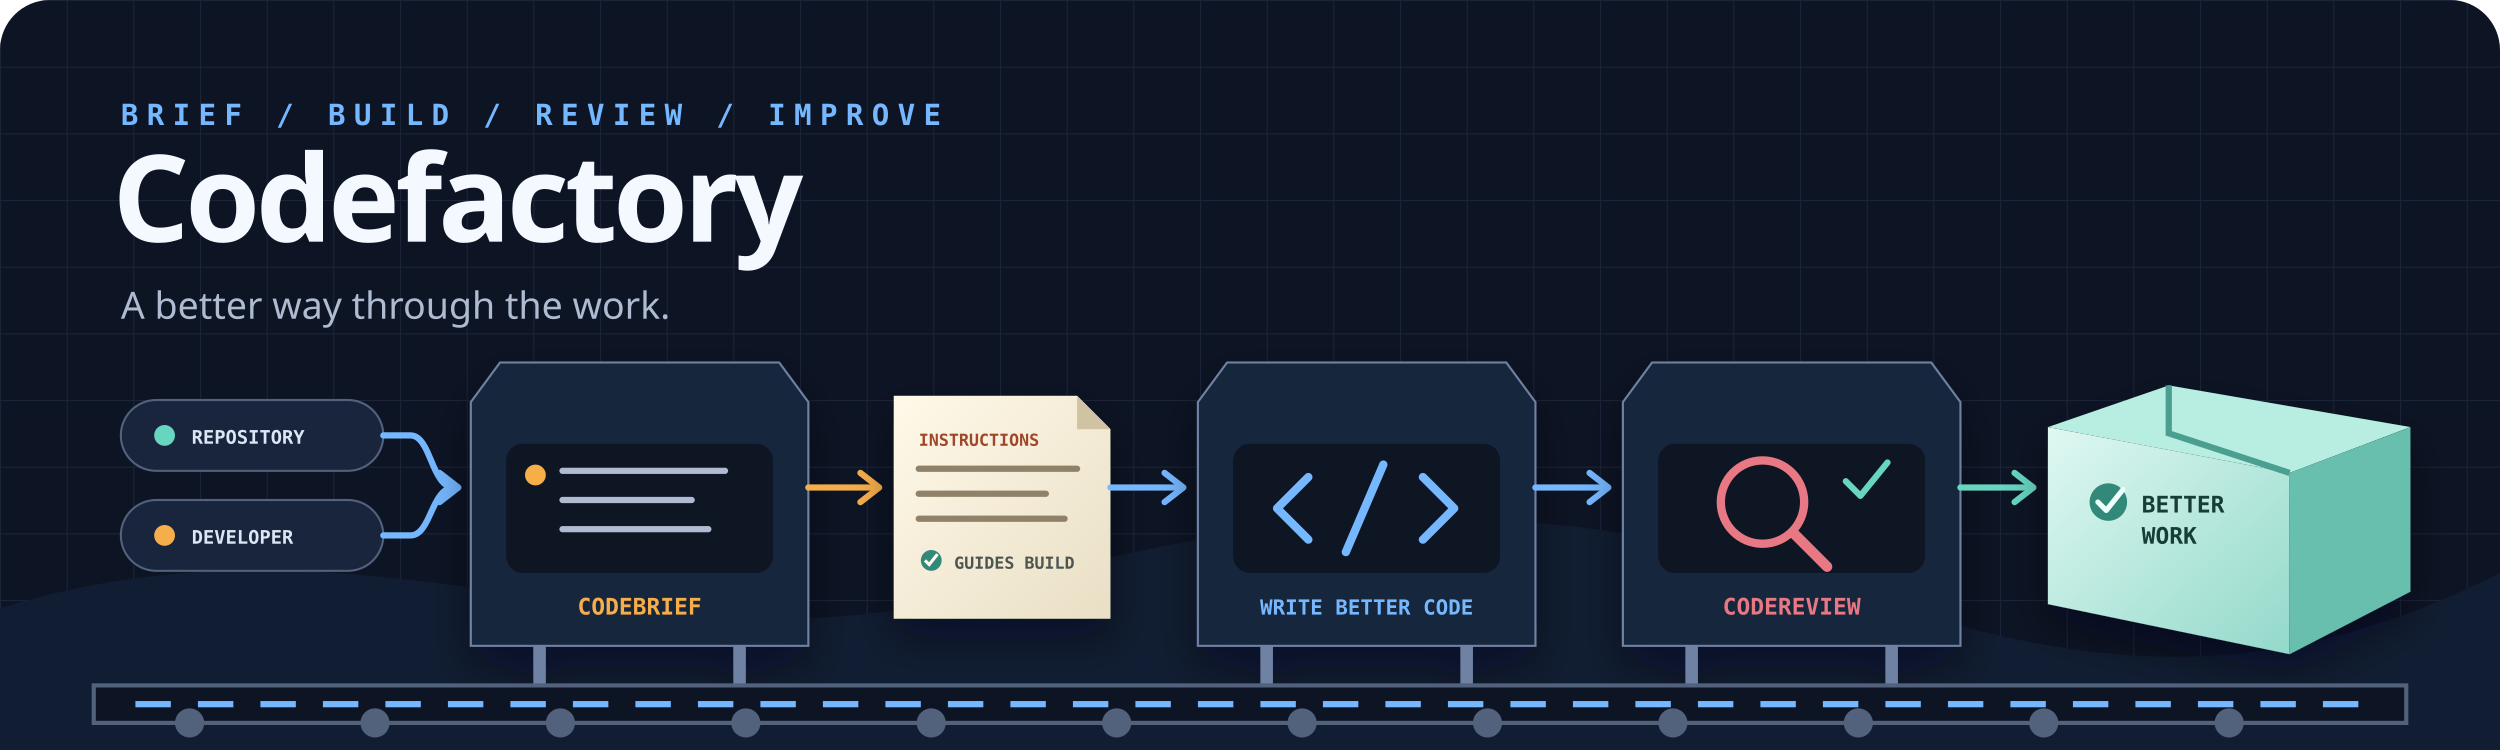
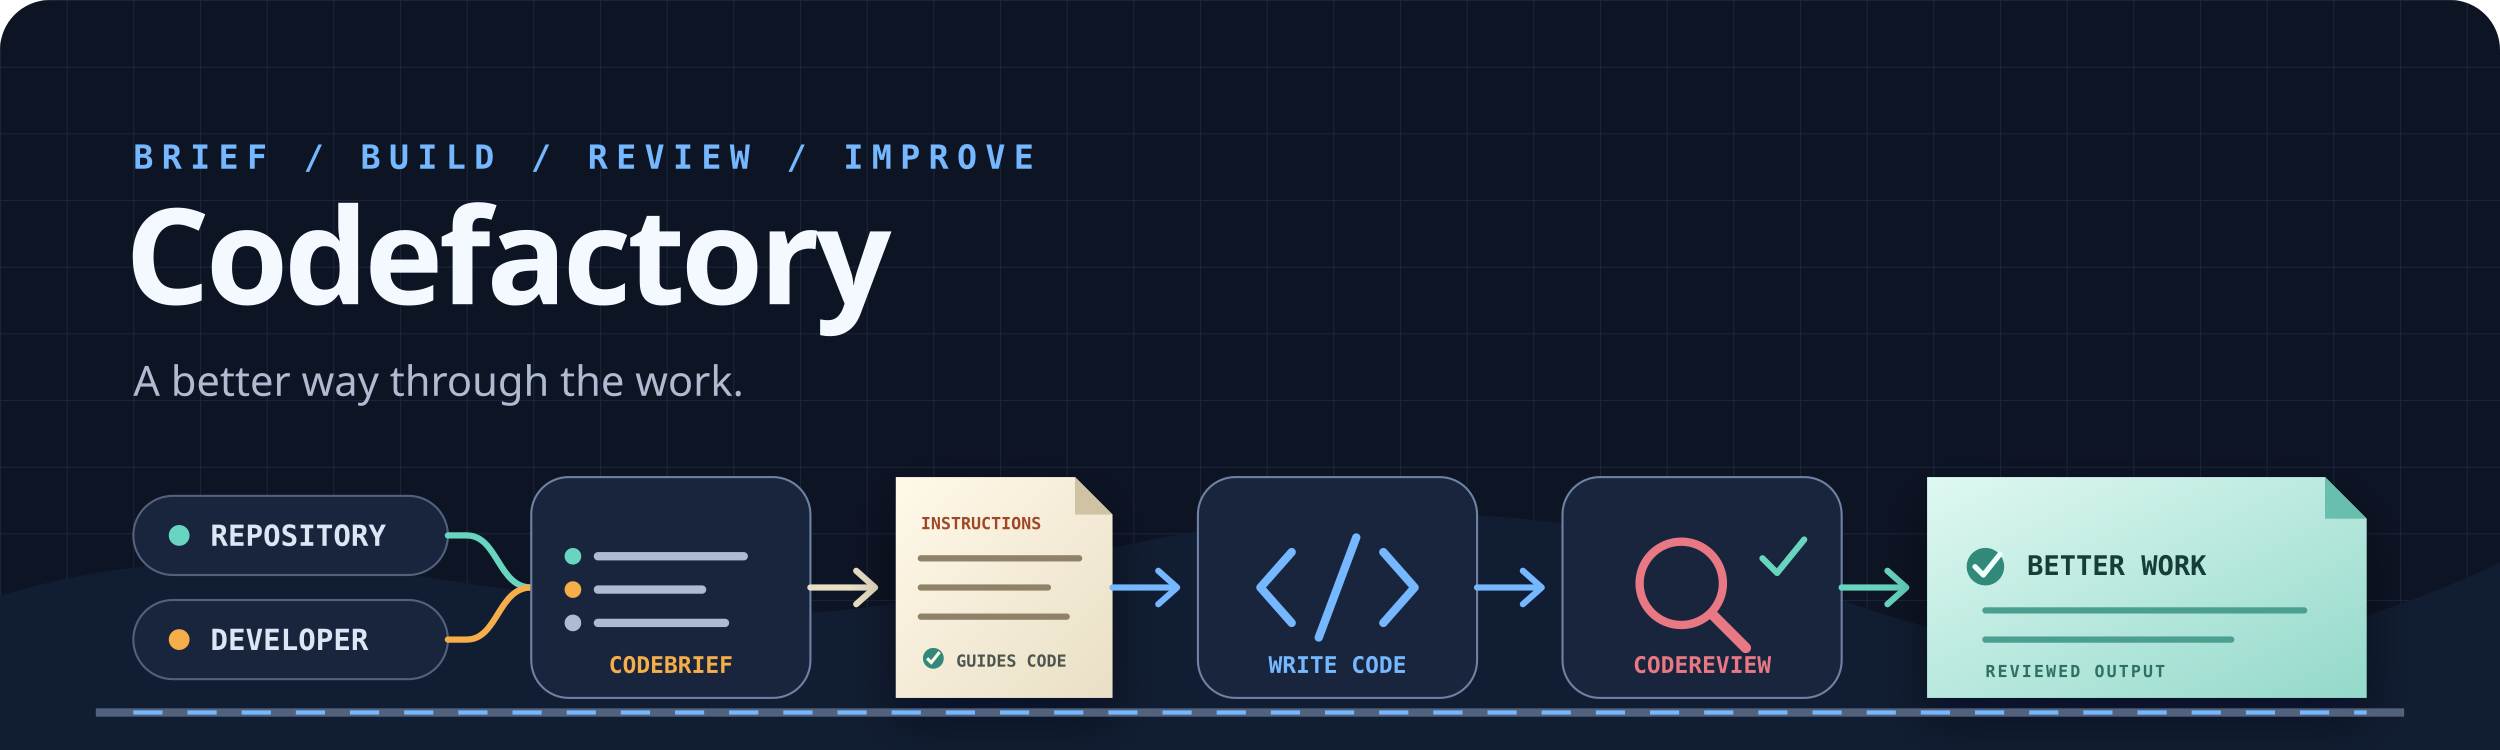
<svg xmlns="http://www.w3.org/2000/svg" viewBox="0 0 1200 360" role="img" aria-labelledby="title desc">
  <defs>
    <pattern id="grid" width="32" height="32" patternUnits="userSpaceOnUse">
      <path d="M32 0H0v32" fill="none" stroke="#26324a" stroke-width="1" />
    </pattern>
    <linearGradient id="paper" x1="0" y1="0" x2="1" y2="1">
      <stop offset="0" stop-color="#fff9e9" />
      <stop offset="1" stop-color="#e9dfc5" />
    </linearGradient>
    <linearGradient id="product" x1="0" y1="0" x2="1" y2="1">
      <stop offset="0" stop-color="#dff8f2" />
      <stop offset="1" stop-color="#93d9ca" />
    </linearGradient>
    <filter id="shadow" x="-20%" y="-20%" width="140%" height="160%">
-       <feDropShadow dx="0" dy="9" stdDeviation="10" flood-color="#050912" flood-opacity=".45" />
+       <feDropShadow dx="0" dy="10" stdDeviation="12" flood-color="#050912" flood-opacity=".45" />
    </filter>
  </defs>
  <rect width="1200" height="360" rx="24" fill="#0d1424" />
  <rect width="1200" height="360" rx="24" fill="url(#grid)" opacity=".55" />
-   <path d="M0 292C180 236 311 331 474 283s290-43 414 1 211 42 312-9v85H0z" fill="#111d32" />
+   <path d="M0 286C172 233 304 330 469 280s294-40 402 3 214 42 329-13v90H0z" fill="#111d32" />
  <g font-family="ui-monospace, SFMono-Regular, Menlo, Consolas, monospace">
-     <text x="58" y="60" fill="#75b8ff" font-size="14" font-weight="700" letter-spacing="4">BRIEF  /  BUILD  /  REVIEW  /  IMPROVE</text>
-     <text x="54" y="116" fill="#f4f8ff" font-family="ui-sans-serif, system-ui, sans-serif" font-size="58" font-weight="800" letter-spacing="-2">Codefactory</text>
-     <text x="58" y="153" fill="#aebbd0" font-family="ui-sans-serif, system-ui, sans-serif" font-size="18">A better way through the work.</text>
-     <g transform="translate(58 192)" font-size="9" font-weight="700">
-       <rect width="126" height="34" rx="17" fill="#18253d" stroke="#52627d" />
-       <circle cx="21" cy="17" r="5" fill="#68d5c1" />
-       <text x="34" y="21" fill="#dce6f5">REPOSITORY</text>
-       <rect y="48" width="126" height="34" rx="17" fill="#18253d" stroke="#52627d" />
-       <circle cx="21" cy="65" r="5" fill="#f6ae4a" />
-       <text x="34" y="69" fill="#dce6f5">DEVELOPER</text>
+     <text x="64" y="81" fill="#75b8ff" font-size="16" font-weight="700" letter-spacing="4">BRIEF  /  BUILD  /  REVIEW  /  IMPROVE</text>
+     <text x="60" y="146" fill="#f4f8ff" font-family="ui-sans-serif, system-ui, sans-serif" font-size="64" font-weight="800" letter-spacing="-2">Codefactory</text>
+     <text x="64" y="190" fill="#aebbd0" font-family="ui-sans-serif, system-ui, sans-serif" font-size="20">A better way through the work.</text>
+     <g font-size="14" font-weight="700">
+       <rect x="64" y="238" width="151" height="38" rx="19" fill="#18253d" stroke="#52627d" />
+       <circle cx="86" cy="257" r="5" fill="#68d5c1" />
+       <text x="101" y="262" fill="#dce6f5">REPOSITORY</text>
+       <rect x="64" y="288" width="151" height="38" rx="19" fill="#18253d" stroke="#52627d" />
+       <circle cx="86" cy="307" r="5" fill="#f6ae4a" />
+       <text x="101" y="312" fill="#dce6f5">DEVELOPER</text>
+     </g>
+     <g fill="none" stroke-linecap="round" stroke-linejoin="round">
+       <path d="M215 257h9c15 0 15 25 31 25" stroke="#68d5c1" stroke-width="3" />
+       <path d="M215 307h9c15 0 15-25 31-25" stroke="#f6ae4a" stroke-width="3" />
+     </g>
+     <g transform="translate(255 229)">
+       <rect width="134" height="106" rx="18" fill="#18253d" stroke="#6f82a3" />
+       <path d="M32 38h70M32 54h50M32 70h61" stroke="#aebbd0" stroke-width="4" stroke-linecap="round" />
+       <circle cx="20" cy="38" r="4" fill="#68d5c1" />
+       <circle cx="20" cy="54" r="4" fill="#f6ae4a" />
+       <circle cx="20" cy="70" r="4" fill="#aebbd0" />
+       <text x="67" y="94" text-anchor="middle" fill="#f6ae4a" font-size="11" font-weight="700">CODEBRIEF</text>
+     </g>
+     <g fill="none" stroke="#e9dfc5" stroke-width="3" stroke-linecap="round" stroke-linejoin="round">
+       <path d="M389 282h30" />
+       <path d="m411 274 9 8-9 8" />
+     </g>
+     <g transform="translate(430 229)" filter="url(#shadow)">
+       <path d="M0 0h86l18 18v88H0z" fill="url(#paper)" />
+       <path d="M86 0v18h18" fill="#d0c3a4" />
+       <text x="12" y="25" fill="#a04729" font-size="8" font-weight="800">INSTRUCTIONS</text>
+       <path d="M12 39h76M12 53h61M12 67h70" stroke="#8f8268" stroke-width="3" stroke-linecap="round" />
+       <circle cx="18" cy="87" r="5" fill="#318979" />
+       <path d="m15 87 2 2 4-5" fill="none" stroke="#fff9e9" stroke-width="1.5" />
+       <text x="29" y="91" fill="#4d554f" font-size="8" font-weight="700">GUIDES CODE</text>
    </g>
    <g fill="none" stroke="#75b8ff" stroke-width="3" stroke-linecap="round" stroke-linejoin="round">
-       <path d="M184 209h13c10 0 10 25 21 25M184 257h13c10 0 10-23 21-23M218 234h1" />
-       <path d="m211 227 9 7-9 7" />
+       <path d="M534 282h30" />
+       <path d="m556 274 9 8-9 8" />
    </g>
-     <g transform="translate(226 174)" filter="url(#shadow)">
-       <path d="M0 19 14 0h134l14 19v117H0z" fill="#18253d" stroke="#6f82a3" />
-       <rect x="17" y="39" width="128" height="62" rx="8" fill="#0d1424" />
-       <circle cx="31" cy="54" r="5" fill="#f6ae4a" />
-       <path d="M44 52h78M44 66h62M44 80h70" stroke="#aebbd0" stroke-width="3" stroke-linecap="round" />
-       <text x="81" y="121" text-anchor="middle" fill="#f6ae4a" font-size="11" font-weight="800">CODEBRIEF</text>
-       <path d="M33 136v19M129 136v19" stroke="#6f82a3" stroke-width="6" />
-     </g>
-     <path d="M388 234h33" fill="none" stroke="#f6ae4a" stroke-width="3" stroke-linecap="round" />
-     <path d="m413 227 9 7-9 7" fill="none" stroke="#f6ae4a" stroke-width="3" stroke-linecap="round" stroke-linejoin="round" />
-     <g transform="translate(429 190)" filter="url(#shadow)">
-       <path d="M0 0h88l16 16v91H0z" fill="url(#paper)" />
-       <path d="M88 0v16h16" fill="#d0c3a4" />
-       <text x="12" y="24" fill="#a04729" font-size="8" font-weight="800">INSTRUCTIONS</text>
-       <path d="M12 35h76M12 47h61M12 59h70" stroke="#8f8268" stroke-width="3" stroke-linecap="round" />
-       <circle cx="18" cy="79" r="5" fill="#318979" />
-       <path d="m15 79 2 2 4-5" fill="none" stroke="#fff9e9" stroke-width="1.5" />
-       <text x="29" y="83" fill="#4d554f" font-size="8" font-weight="700">GUIDES BUILD</text>
+     <g transform="translate(575 229)">
+       <rect width="134" height="106" rx="18" fill="#18253d" stroke="#6f82a3" />
+       <path d="m45 36-15 17 15 17M89 36l15 17-15 17M76 29 58 77" fill="none" stroke="#75b8ff" stroke-width="4" stroke-linecap="round" stroke-linejoin="round" />
+       <text x="67" y="94" text-anchor="middle" fill="#75b8ff" font-size="11" font-weight="700">WRITE CODE</text>
    </g>
    <g fill="none" stroke="#75b8ff" stroke-width="3" stroke-linecap="round" stroke-linejoin="round">
-       <path d="M533 234h34" />
-       <path d="m559 227 9 7-9 7" />
+       <path d="M709 282h30" />
+       <path d="m731 274 9 8-9 8" />
    </g>
-     <g transform="translate(575 174)" filter="url(#shadow)">
-       <path d="M0 19 14 0h134l14 19v117H0z" fill="#18253d" stroke="#6f82a3" />
-       <rect x="17" y="39" width="128" height="62" rx="8" fill="#0d1424" />
-       <path d="m53 55-15 15 15 15M108 55l15 15-15 15M89 49 71 91" fill="none" stroke="#75b8ff" stroke-width="4" stroke-linecap="round" stroke-linejoin="round" />
-       <text x="81" y="121" text-anchor="middle" fill="#75b8ff" font-size="10" font-weight="800">WRITE BETTER CODE</text>
-       <path d="M33 136v19M129 136v19" stroke="#6f82a3" stroke-width="6" />
-     </g>
-     <g fill="none" stroke="#75b8ff" stroke-width="3" stroke-linecap="round" stroke-linejoin="round">
-       <path d="M737 234h34" />
-       <path d="m763 227 9 7-9 7" />
-     </g>
-     <g transform="translate(779 174)" filter="url(#shadow)">
-       <path d="M0 19 14 0h134l14 19v117H0z" fill="#18253d" stroke="#6f82a3" />
-       <rect x="17" y="39" width="128" height="62" rx="8" fill="#0d1424" />
-       <circle cx="67" cy="67" r="20" fill="none" stroke="#e87883" stroke-width="4" />
-       <path d="m82 82 16 16" stroke="#e87883" stroke-width="5" stroke-linecap="round" />
-       <path d="m107 57 7 7 13-16" fill="none" stroke="#68d5c1" stroke-width="3" stroke-linecap="round" stroke-linejoin="round" />
-       <text x="81" y="121" text-anchor="middle" fill="#e87883" font-size="11" font-weight="800">CODEREVIEW</text>
-       <path d="M33 136v19M129 136v19" stroke="#6f82a3" stroke-width="6" />
+     <g transform="translate(750 229)">
+       <rect width="134" height="106" rx="18" fill="#18253d" stroke="#6f82a3" />
+       <circle cx="57" cy="51" r="20" fill="none" stroke="#e87883" stroke-width="4" />
+       <path d="m72 66 16 16" stroke="#e87883" stroke-width="5" stroke-linecap="round" />
+       <path d="m96 39 7 7 13-16" fill="none" stroke="#68d5c1" stroke-width="3" stroke-linecap="round" stroke-linejoin="round" />
+       <text x="67" y="94" text-anchor="middle" fill="#e87883" font-size="11" font-weight="700">CODEREVIEW</text>
    </g>
    <g fill="none" stroke="#68d5c1" stroke-width="3" stroke-linecap="round" stroke-linejoin="round">
-       <path d="M941 234h34" />
-       <path d="m967 227 9 7-9 7" />
+       <path d="M884 282h30" />
+       <path d="m906 274 9 8-9 8" />
    </g>
-     <g transform="translate(983 185)" filter="url(#shadow)">
-       <path d="M0 20 58 0l116 20-58 22z" fill="#b8eee2" />
-       <path d="M0 20v85l116 24V42z" fill="url(#product)" />
-       <path d="M116 42v87l58-30V20z" fill="#68bfae" />
-       <path d="M58 0v23l58 19" fill="none" stroke="#4c9f90" stroke-width="3" />
-       <circle cx="29" cy="56" r="9" fill="#318979" />
-       <path d="m24 56 4 4 8-10" fill="none" stroke="#effffb" stroke-width="2.5" stroke-linecap="round" stroke-linejoin="round" />
-       <text x="45" y="61" fill="#153d37" font-size="11" font-weight="800">BETTER</text>
-       <text x="45" y="76" fill="#153d37" font-size="11" font-weight="800">WORK</text>
+     <g transform="translate(925 229)" filter="url(#shadow)">
+       <path d="M0 0h191l20 20v86H0z" fill="url(#product)" />
+       <path d="M191 0v20h20" fill="#68bfae" />
+       <circle cx="28" cy="43" r="9" fill="#318979" />
+       <path d="m23 43 4 4 8-10" fill="none" stroke="#effffb" stroke-width="2.5" stroke-linecap="round" stroke-linejoin="round" />
+       <text x="48" y="47" fill="#153d37" font-size="13" font-weight="800">BETTER WORK</text>
+       <path d="M28 64h153M28 78h118" stroke="#4c9f90" stroke-width="3" stroke-linecap="round" />
+       <text x="28" y="96" fill="#2f7065" font-size="8" font-weight="700" letter-spacing="1">REVIEWED OUTPUT</text>
    </g>
-     <path d="M45 329h1110v18H45z" fill="#0d1424" stroke="#52627d" stroke-width="2" />
-     <path d="M65 338h1070" stroke="#75b8ff" stroke-width="3" stroke-dasharray="17 13" />
-     <g fill="#52627d">
-       <circle cx="91" cy="347" r="7" />
-       <circle cx="180" cy="347" r="7" />
-       <circle cx="269" cy="347" r="7" />
-       <circle cx="358" cy="347" r="7" />
-       <circle cx="447" cy="347" r="7" />
-       <circle cx="536" cy="347" r="7" />
-       <circle cx="625" cy="347" r="7" />
-       <circle cx="714" cy="347" r="7" />
-       <circle cx="803" cy="347" r="7" />
-       <circle cx="892" cy="347" r="7" />
-       <circle cx="981" cy="347" r="7" />
-       <circle cx="1070" cy="347" r="7" />
-     </g>
+     <path d="M46 342h1108" stroke="#52627d" stroke-width="4" />
+     <path d="M64 342h1072" stroke="#75b8ff" stroke-width="2" stroke-dasharray="14 12" />
  </g>
</svg>
